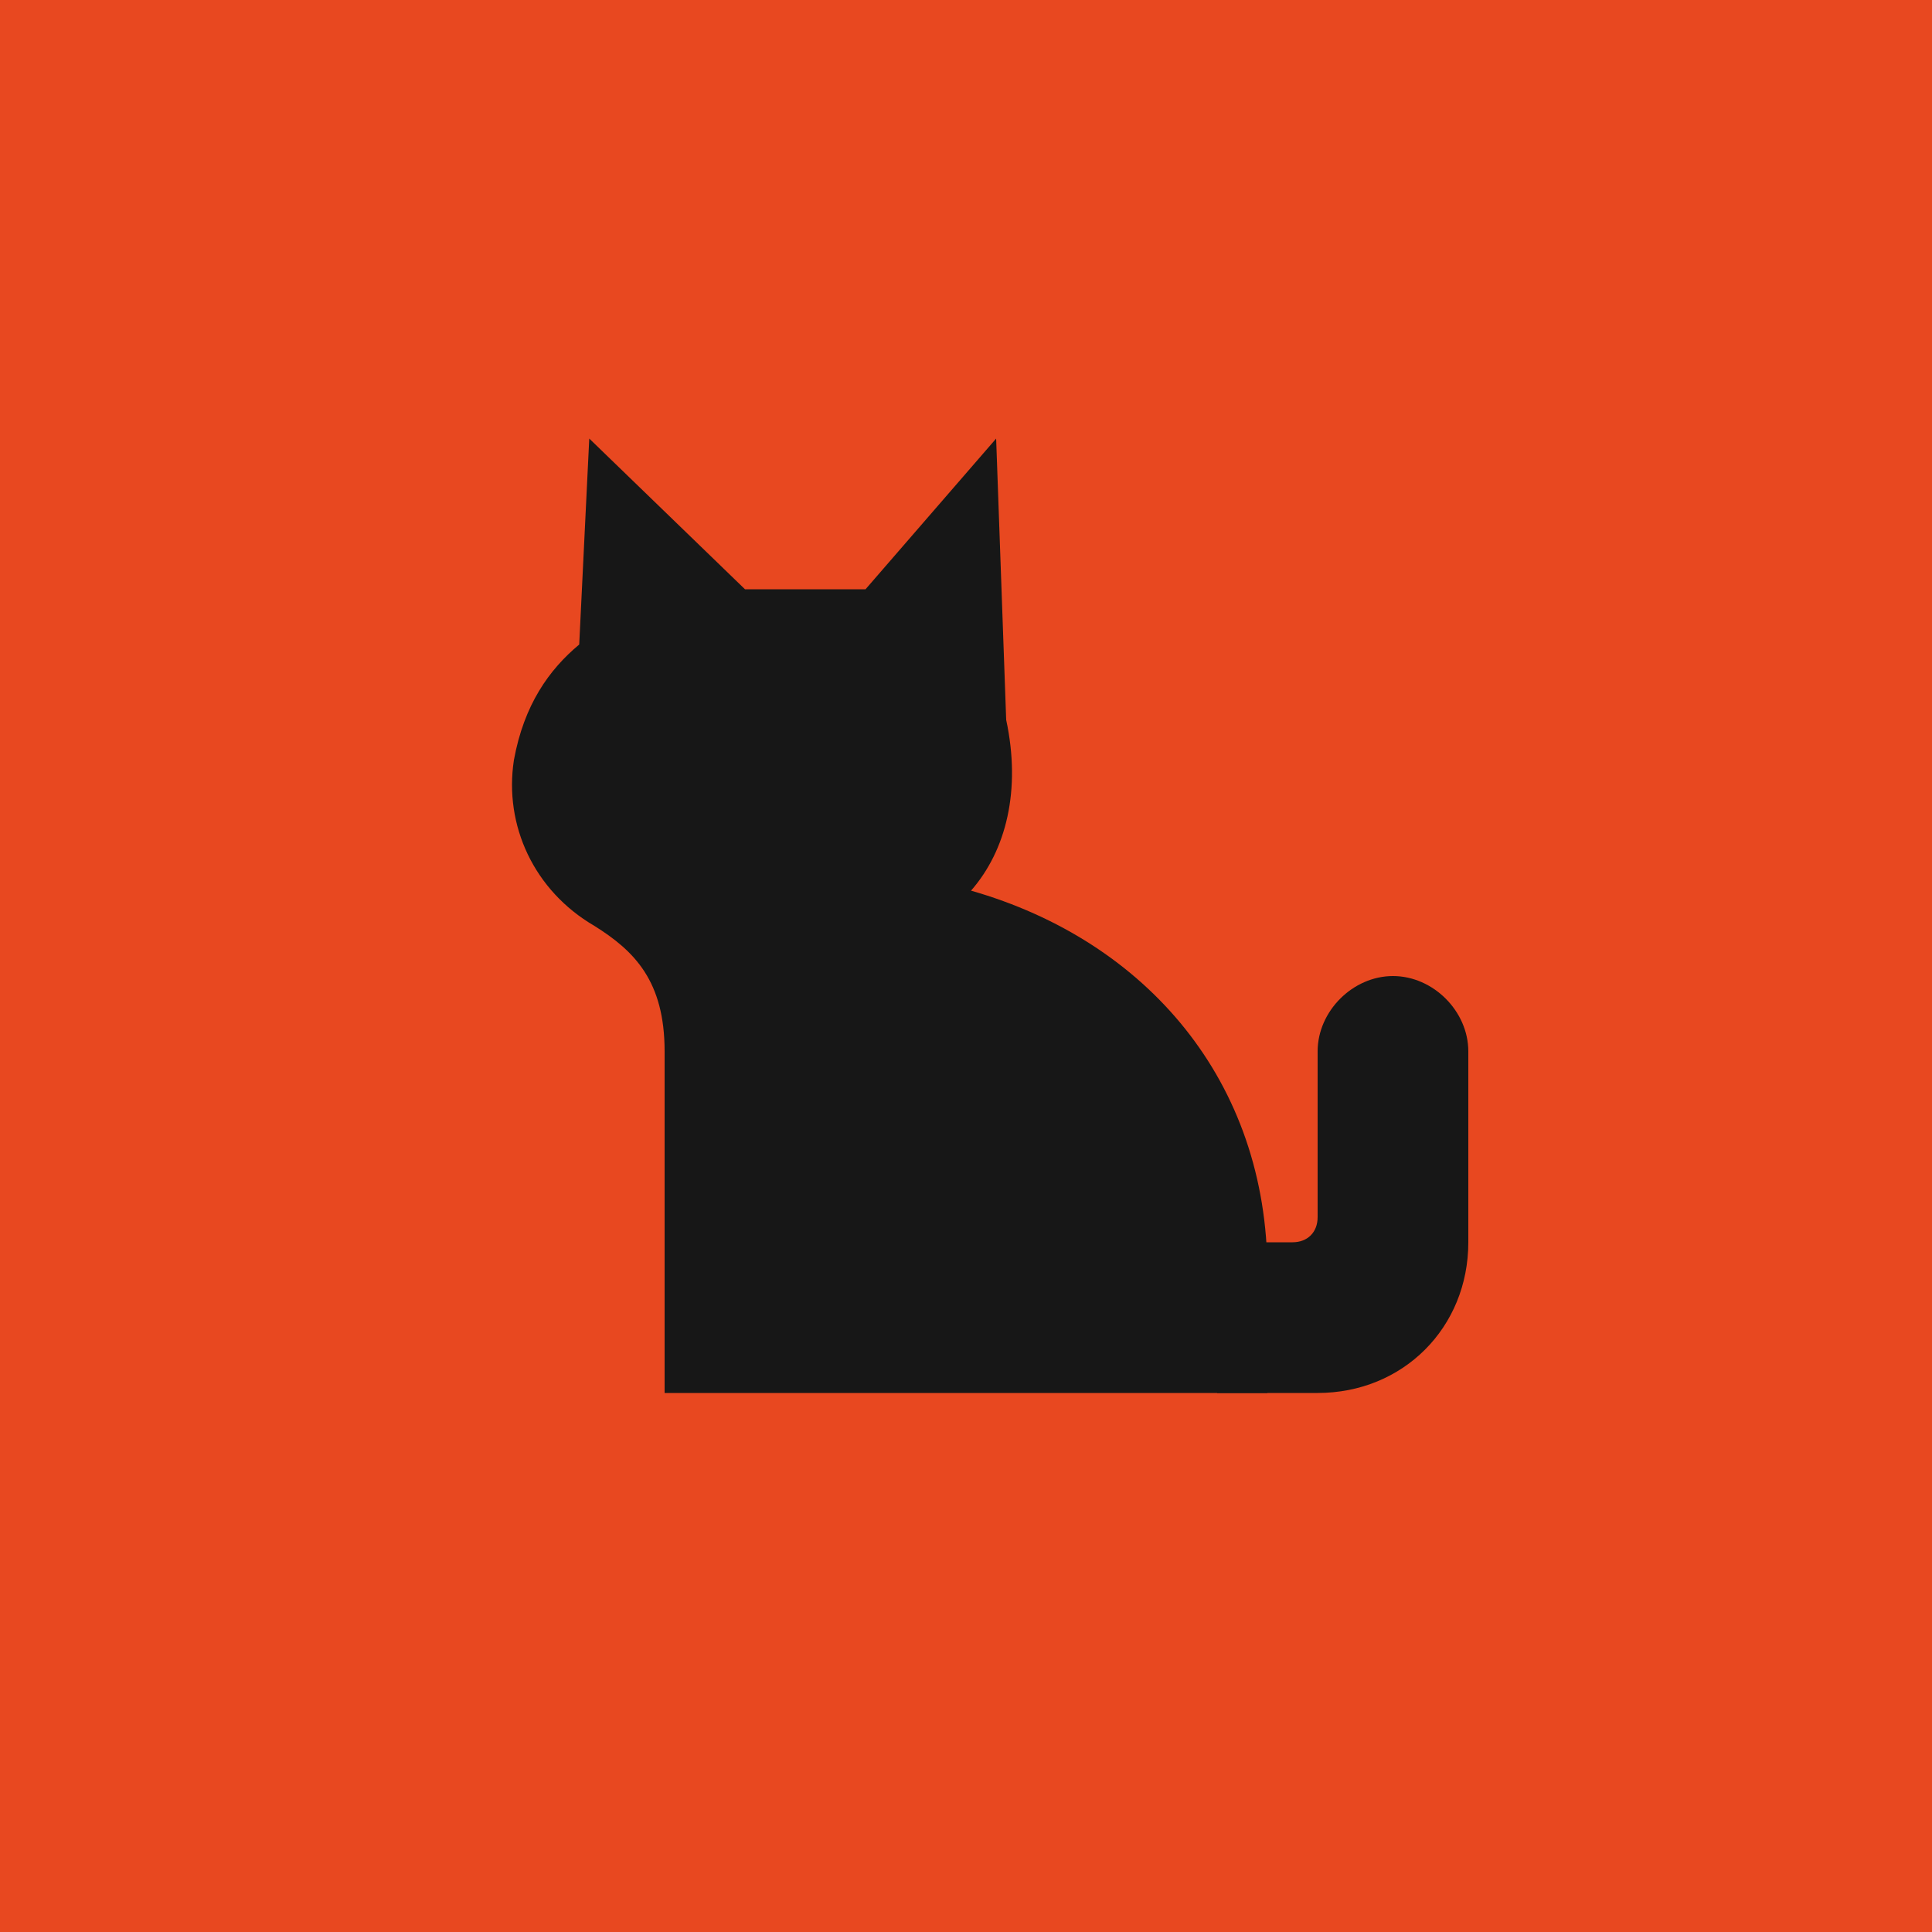
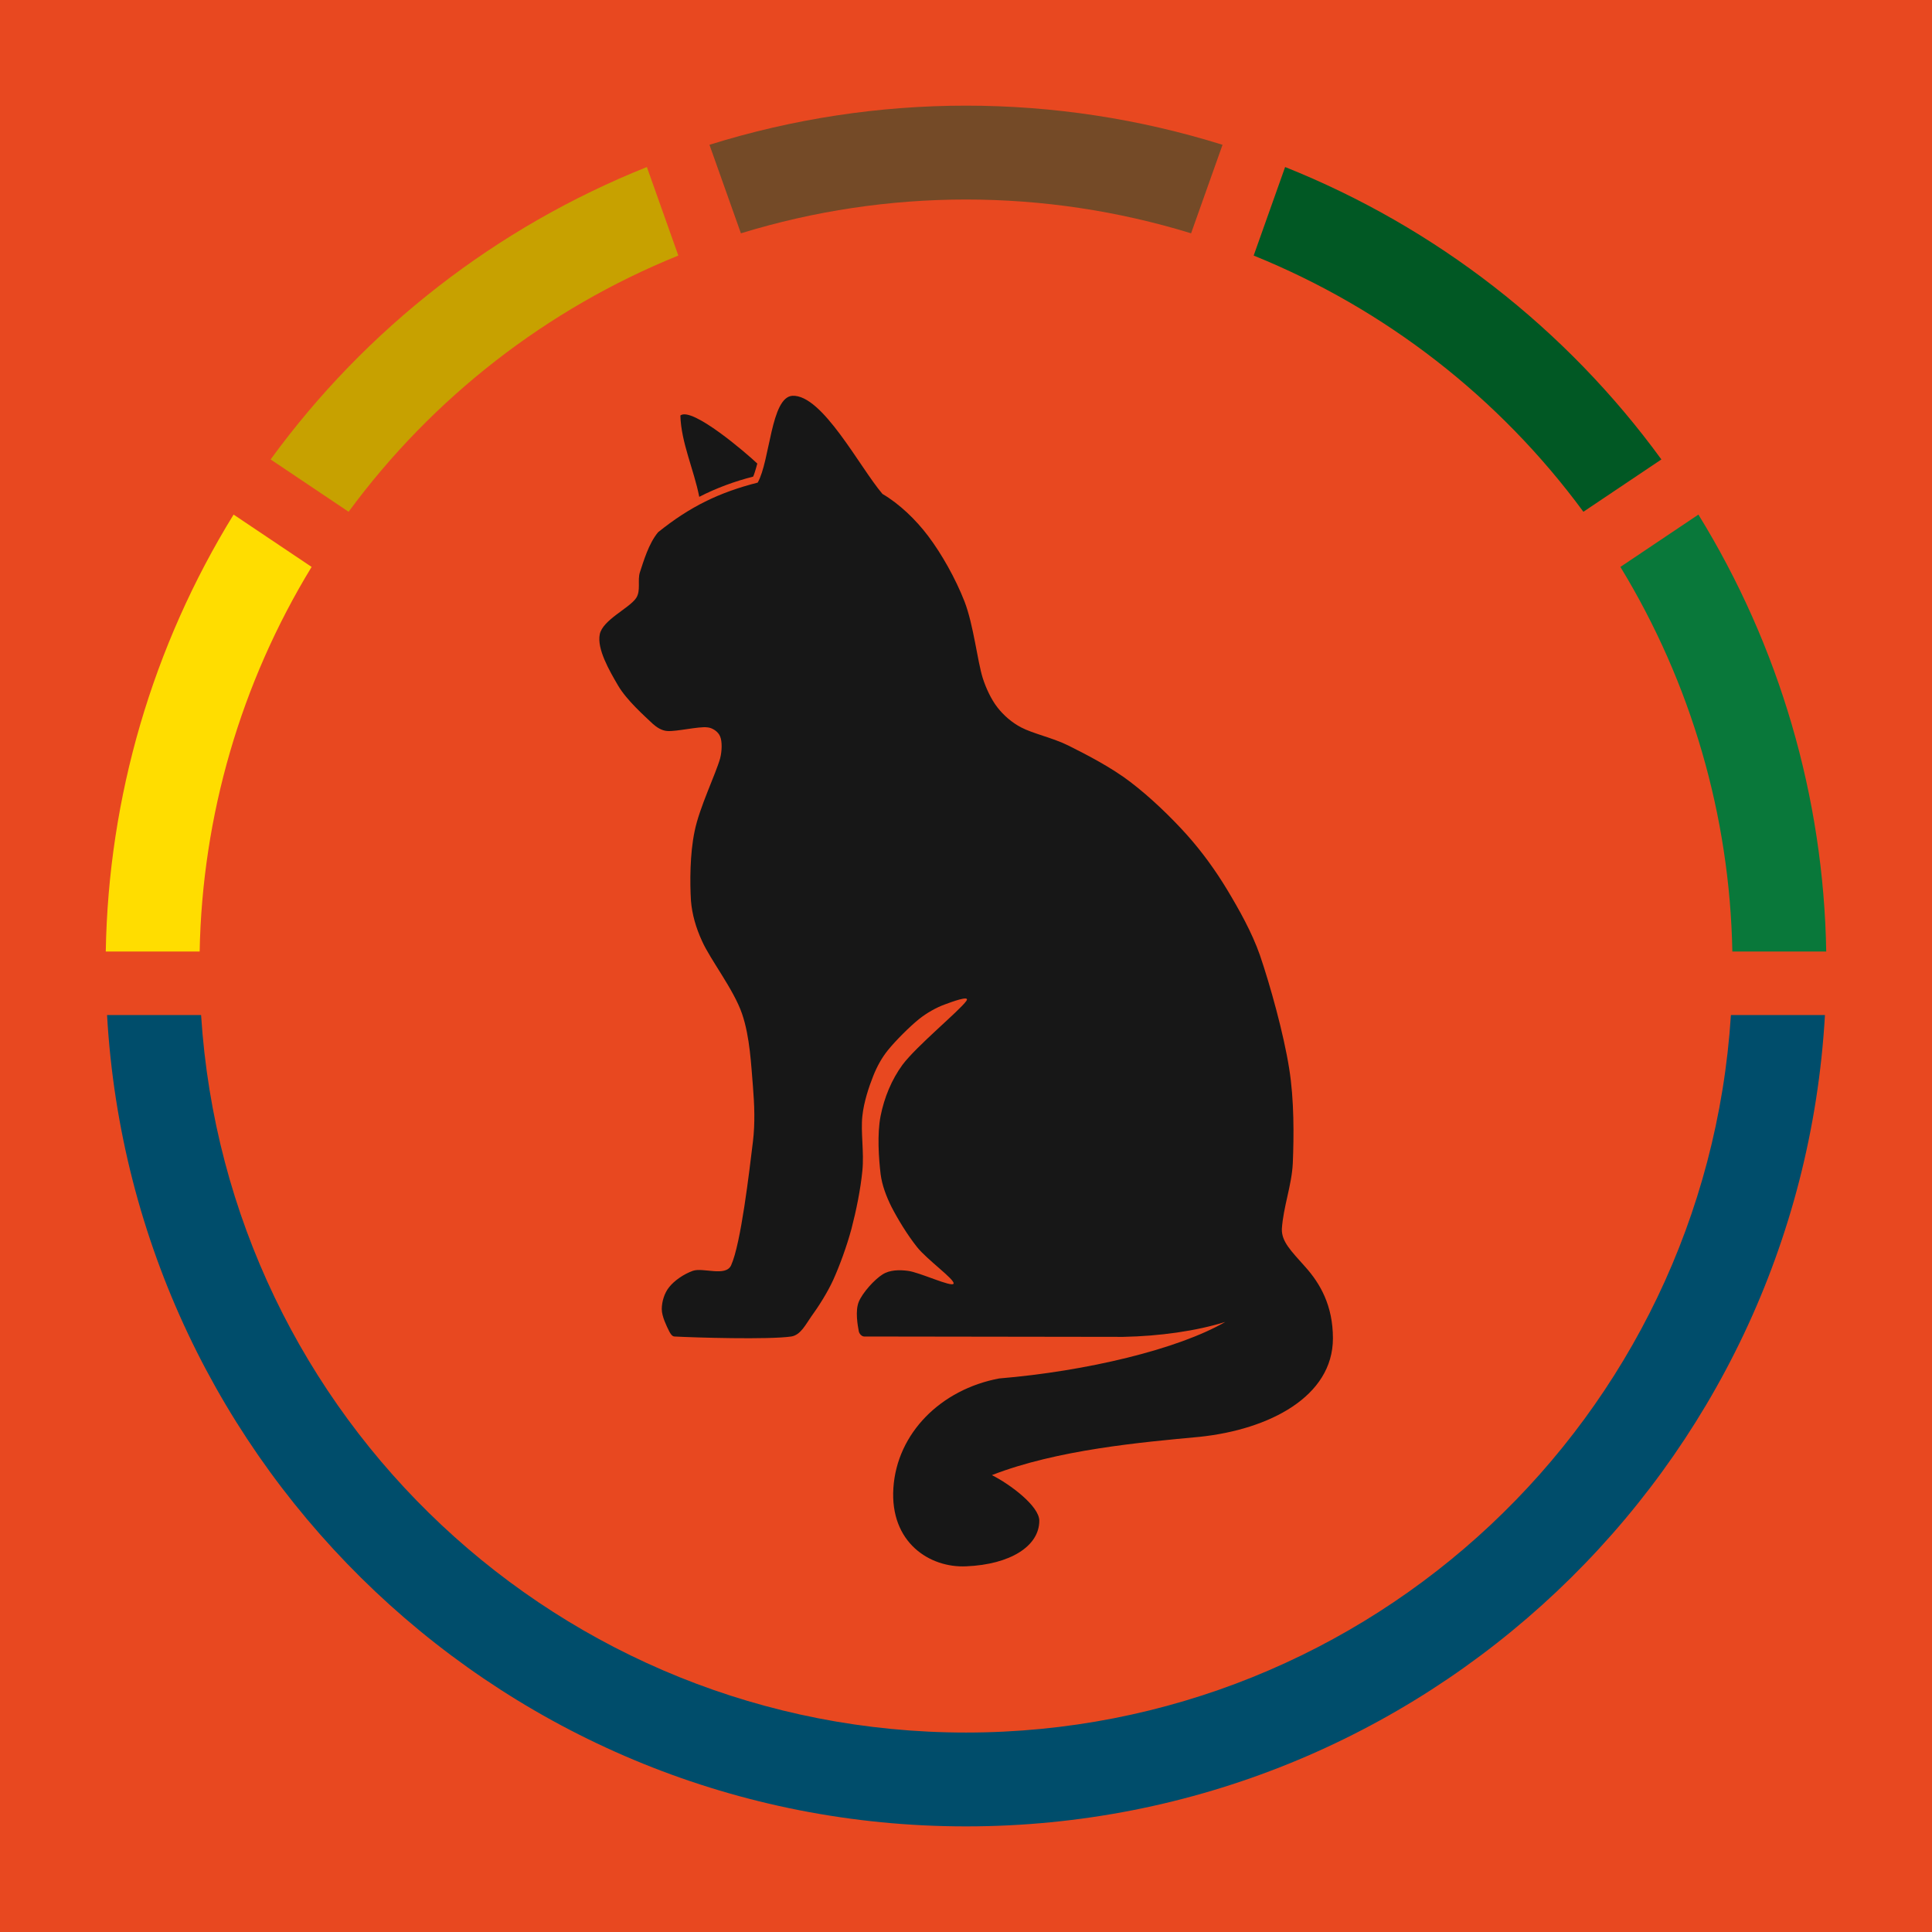
- <svg xmlns="http://www.w3.org/2000/svg" viewBox="0 0 100 100">
-   <rect width="100" height="100" fill="#E84820" />
-   <g transform="translate(18.80 17.50) scale(2.6)" fill="#171717">
-     <path d="M4.5,2 L7.6,5 L10,5 L12.6,2 L12.8,7.6 C13.1,9 12.8,10.2 12.1,11 C15.6,12 18,14.8 18,18.6 L18,21 L6,21 L6,14.2 C6,12.8 5.4,12.2 4.6,11.7 C3.4,11 2.8,9.7 3,8.4 C3.2,7.3 3.7,6.6 4.3,6.1 Z" />
-     <path d="M17,21 L19,21 C20.7,21 22,19.7 22,18 L22,14.2 C22,13.4 21.3,12.7 20.5,12.7 C19.7,12.7 19,13.4 19,14.2 L19,17.5 C19,17.8 18.8,18 18.5,18 L17,18 Z" />
+ <svg xmlns="http://www.w3.org/2000/svg" viewBox="0 0 1024 1024">
+   <rect width="1024" height="1024" fill="#E84820" />
+   <g transform="translate(512 512) scale(1.0) translate(-512 -512)">
+     <g id="ring">
+       <path d="M56.06,504.34A456.00,456.00 0 0 1 123.81,272.74L165.16,300.48A406.25,406.25 0 0 0 105.82,504.34Z" fill="#FFDD00" />
+       <path d="M143.43,243.51A456.00,456.00 0 0 1 342.86,88.53L359.53,135.45A406.25,406.25 0 0 0 184.77,271.25Z" fill="#C7A100" />
+       <path d="M376.03,76.74A456.00,456.00 0 0 1 647.97,76.74L631.30,123.66A406.25,406.25 0 0 0 392.70,123.66Z" fill="#744A27" />
+       <path d="M681.14,88.53A456.00,456.00 0 0 1 880.57,243.51L839.23,271.25A406.25,406.25 0 0 0 664.47,135.45Z" fill="#015824" />
+       <path d="M900.19,272.74A456.00,456.00 0 0 1 967.94,504.34L918.18,504.34A406.25,406.25 0 0 0 858.84,300.48Z" fill="#09783A" />
+       <path d="M967.26,537.99A456.00,456.00 0 0 1 56.74,537.99L106.58,537.99A406.25,406.25 0 0 0 917.42,537.99Z" fill="#004D6B" />
+     </g>
  </g>
+   <path transform="translate(-526.0 -593.7) scale(1.9333)" d="M509,673.5C508.3,673.5 507.6,672.7 507.5,672.0C507.2,670.4 506.5,666.5 507.5,664.0C508.6,661.4 511.8,657.9 514.0,656.5C516.0,655.2 518.7,655.2 521.0,655.5C524.2,655.9 533.1,660.1 533.5,659.0C533.9,657.9 526.3,652.5 523.5,649.0C520.8,645.6 518.2,641.3 516.5,638.0C515.1,635.2 513.9,632.1 513.5,629.0C513.0,624.8 512.5,618.0 513.5,613.0C514.5,608.0 516.5,603.1 519.5,599.0C523.4,593.8 535.1,584.2 537.0,581.5C538.2,579.8 532.9,581.8 531.0,582.5C528.8,583.3 526.1,584.8 524.0,586.5C521.4,588.6 517.6,592.4 515.5,595.0C513.8,597.1 512.5,599.5 511.5,602.0C510.3,605.0 508.9,609.2 508.5,613.0C508.0,617.3 509.0,623.0 508.5,628.0C508.0,633.2 506.8,639.0 505.5,644.0C504.2,648.8 502.3,654.0 500.5,658.0C498.9,661.5 496.4,665.4 494.5,668.0C493.0,670.1 491.6,673.1 489.0,673.5C482.8,674.4 462.6,673.8 457.0,673.5C456.3,673.5 455.8,672.6 455.5,672.0C454.9,670.8 453.5,668.0 453.5,666.0C453.5,664.0 454.2,661.6 455.5,660.0C456.9,658.2 459.5,656.4 462.0,655.5C464.8,654.5 471.0,657.2 472.5,654.0C475.2,648.1 477.5,628.2 478.5,620.0C479.1,615.0 478.9,610.0 478.5,605.0C478.0,599.2 477.7,591.4 475.5,585.0C473.2,578.3 466.8,570.2 464.5,565.0C462.9,561.5 461.8,557.8 461.5,554.0C461.2,549.0 461.2,541.2 462.5,535.0C463.8,528.5 468.3,519.3 469.5,515.0C470.0,513.1 470.1,510.4 469.5,509.0C469.0,507.7 467.4,506.6 466.0,506.5C463.6,506.2 457.5,507.7 455.0,507.5C453.5,507.4 452.1,506.5 451.0,505.5C448.8,503.4 443.9,499.1 441.5,495.0C439.1,490.9 435.7,485.0 436.5,481.0C437.3,477.0 444.7,473.8 446.5,471.0C447.8,469.0 446.8,466.2 447.5,464.0C448.5,461.0 449.9,456.1 452.5,453.0C461.20,446.00 469.20,442.10 479.80,439.40C483.20,433.40 483.40,416.00 489.30,415.60C497.50,415.20 507.70,435.10 514.00,442.50C518.6,445.2 523.1,449.5 526.5,454.0C530.2,458.9 534.0,465.6 536.5,472.0C539.0,478.5 540.0,488.2 541.5,493.0C542.4,495.8 543.8,498.8 545.5,501.0C547.2,503.2 549.5,505.2 552.0,506.5C555.2,508.2 560.8,509.4 565.0,511.5C570.0,514.0 576.8,517.5 582.0,521.5C587.4,525.6 593.1,531.1 597.5,536.0C601.6,540.6 605.3,545.7 608.5,551.0C611.8,556.5 615.3,562.7 617.5,569.0C620.3,577.2 624.0,590.5 625.5,600.0C626.9,608.6 626.8,618.7 626.5,626.0C626.2,632.1 623.9,637.9 623.5,644.0C623.4,647.5 626,650 630,654.5C634,659 637.5,665 637.5,674C637.5,690 620,699 601,701C585,702.5 562,704.5 544,711.5C549,714 557,720 557,724C557,731 549,736 537,736.5C527,737 516,730 517,715C518,700 530,688 546,685C570,683 595,677 608,669.5C600,672 590,673.4 580,673.6L509,673.5ZM463.78,443.30C468.53,440.85 473.62,439.01 478.55,437.76C478.74,437.42 479.21,436.00 479.69,434.18C476.9,431.5 461.8,418.5 458.6,421.0C458.8,428.4 462.3,435.8 463.78,443.30Z" fill="#171717" fill-rule="nonzero" />
</svg>
